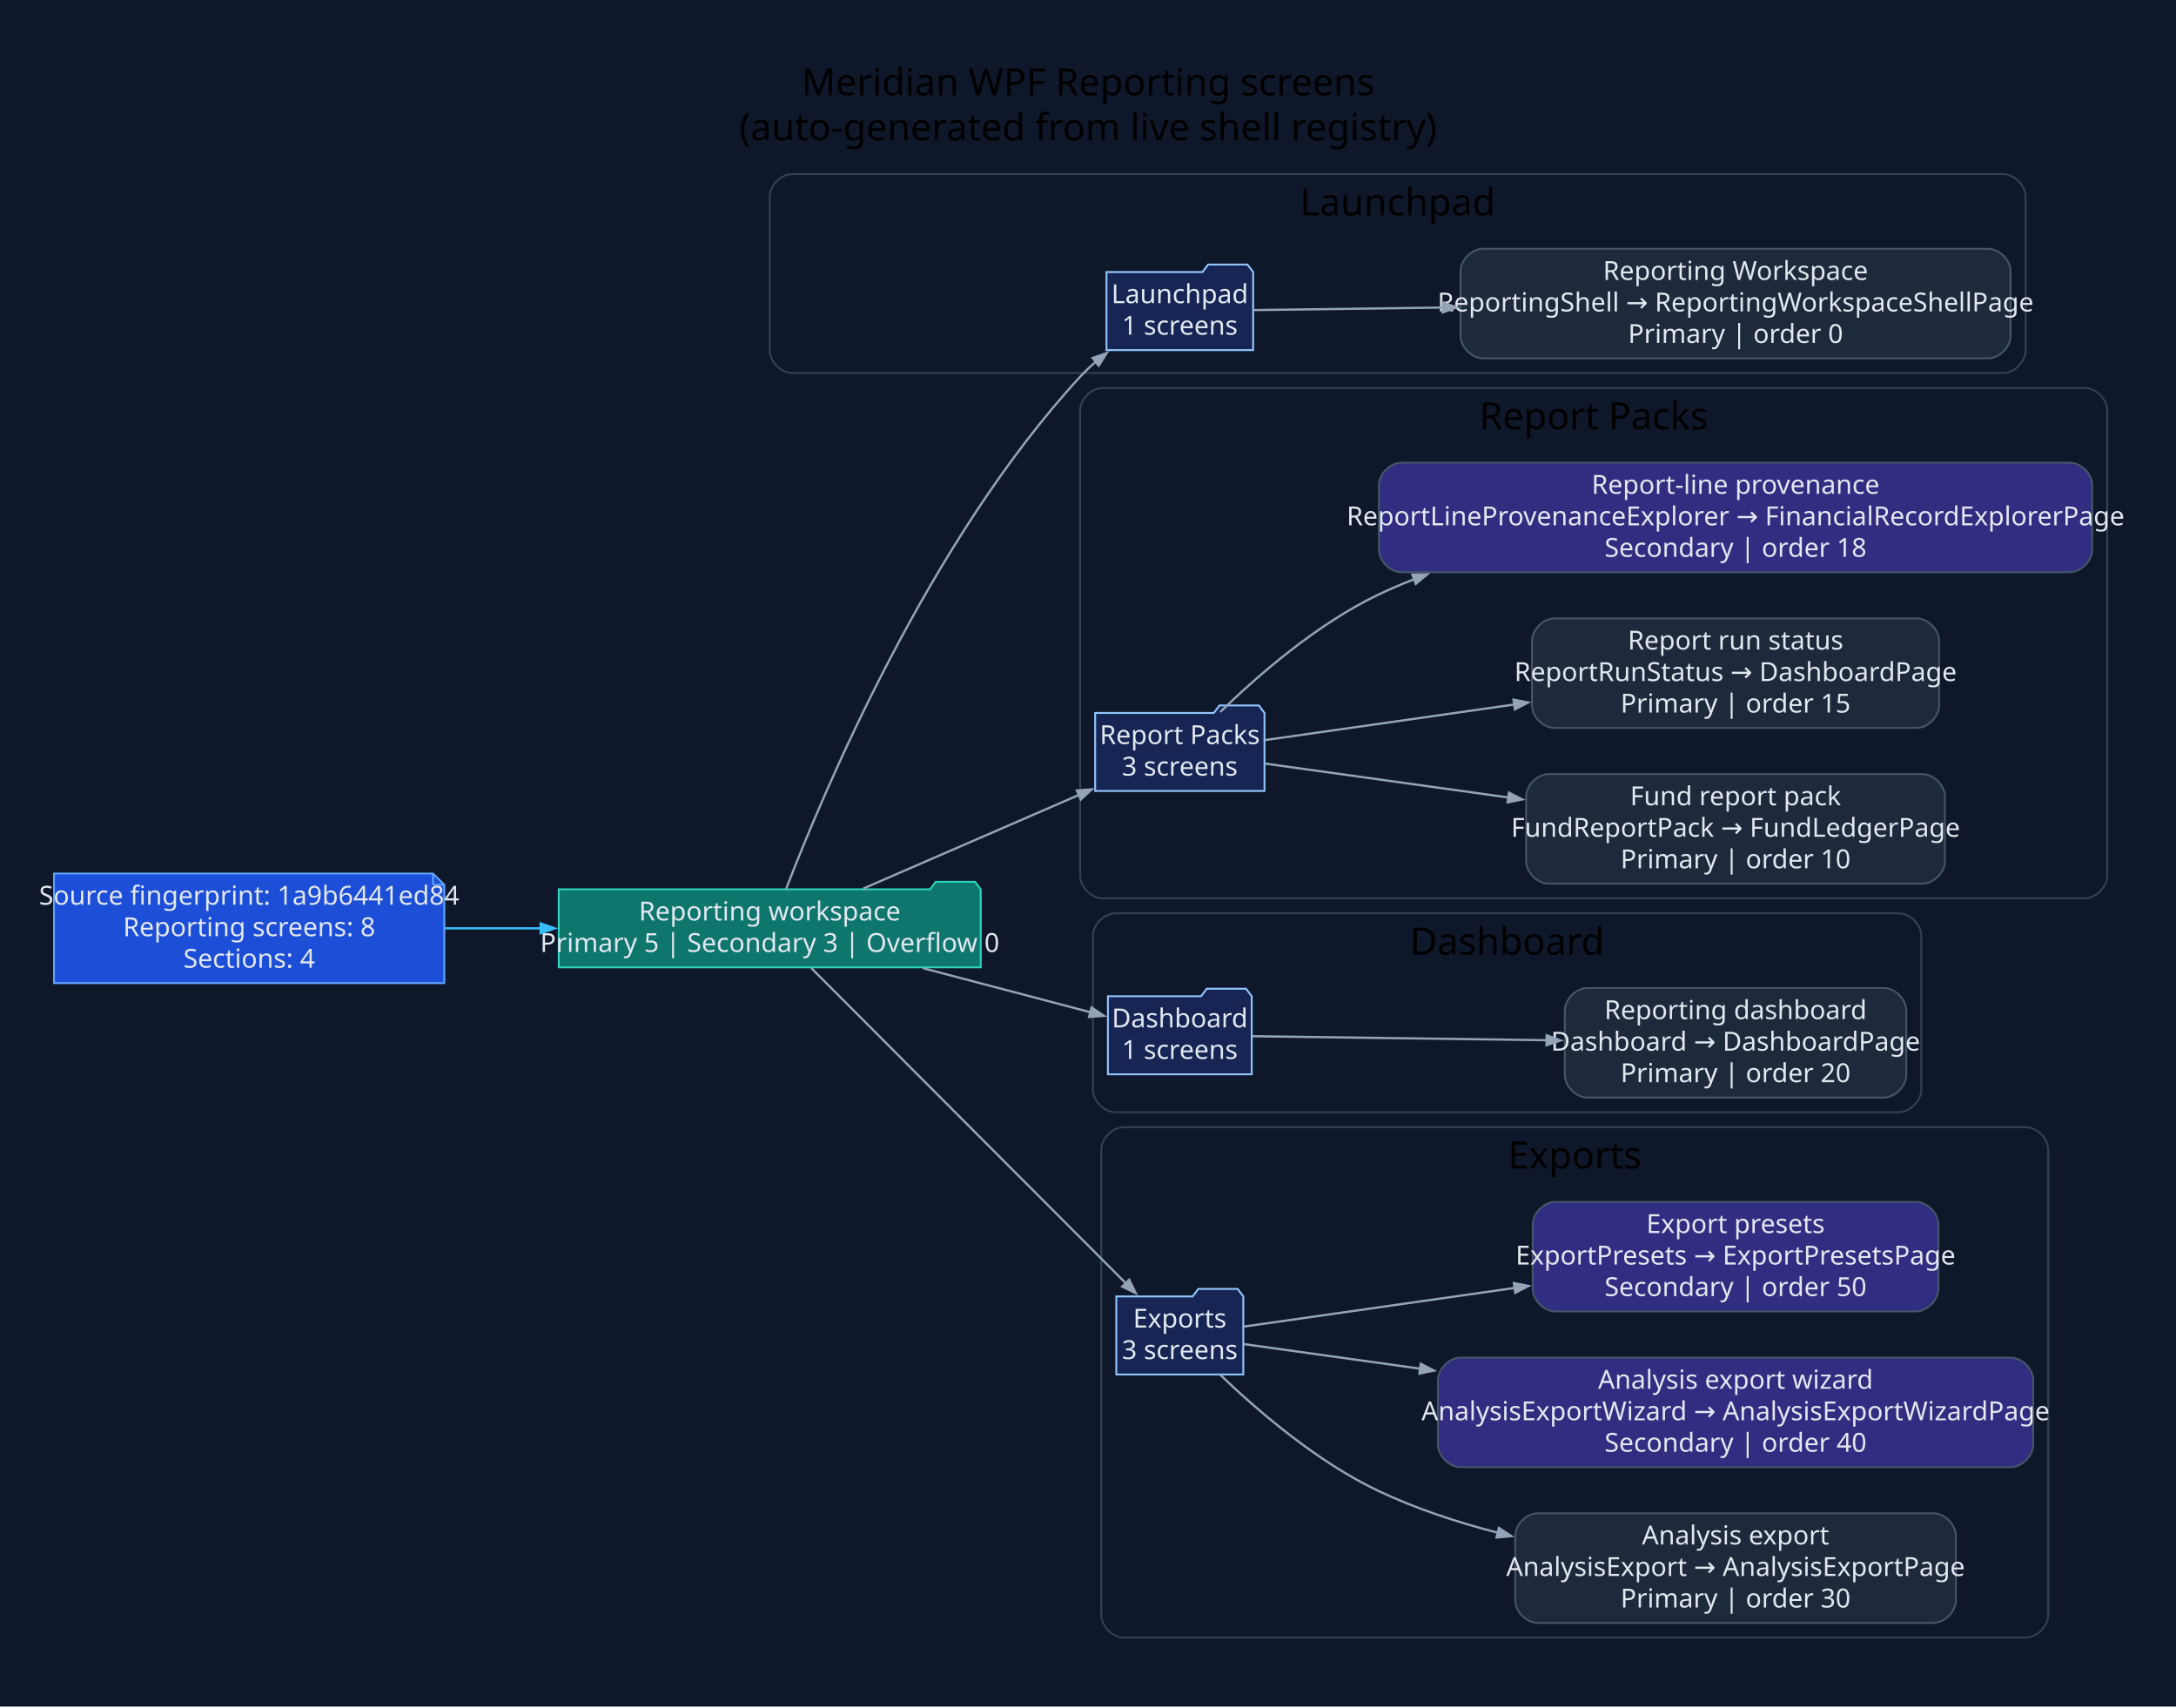
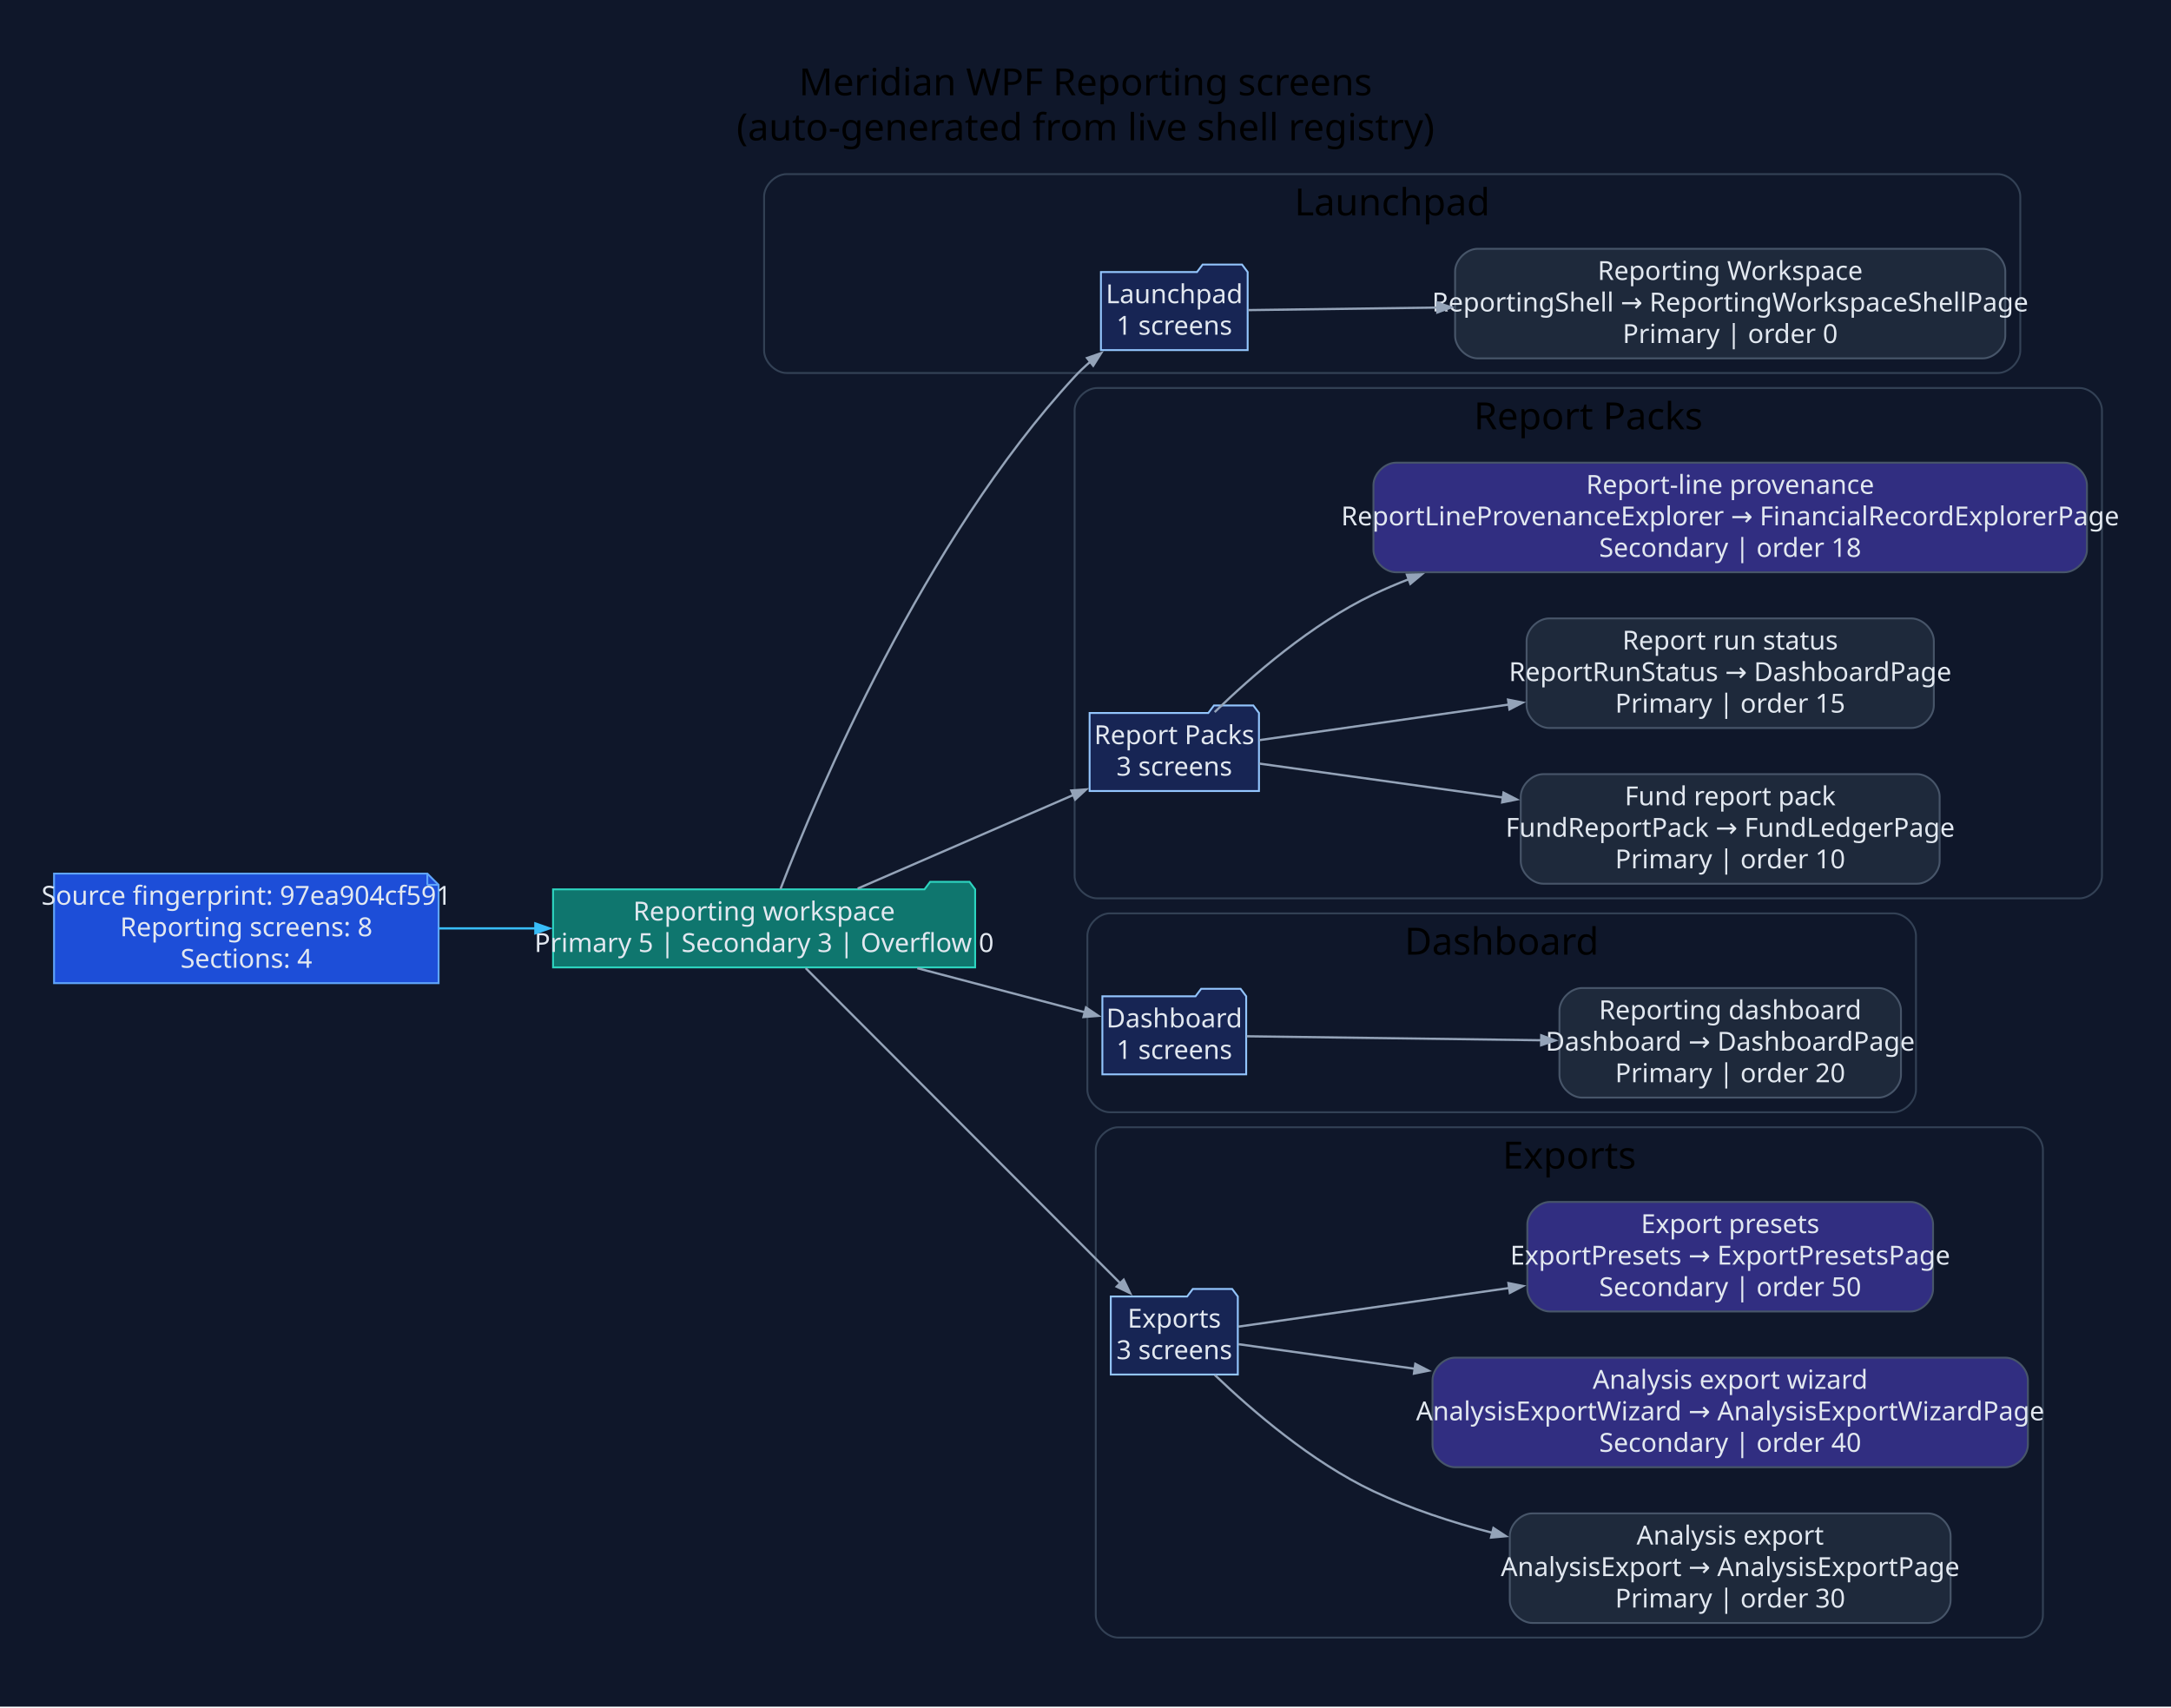
- <svg xmlns="http://www.w3.org/2000/svg" width="1160pt" height="910pt" viewBox="0.00 0.00 1160.00 910.00">
+ <svg xmlns="http://www.w3.org/2000/svg" width="1157pt" height="910pt" viewBox="0.00 0.00 1157.00 910.00">
  <g id="graph0" class="graph" transform="scale(1 1) rotate(0) translate(28.8 880.8)">
-     <polygon fill="#0f172a" stroke="none" points="-28.8,28.8 -28.8,-880.8 1131.34,-880.8 1131.34,28.8 -28.8,28.8" />
-     <text xml:space="preserve" text-anchor="middle" x="551.27" y="-830" font-family="Segoe UI" font-size="20.00">Meridian WPF Reporting screens</text>
-     <text xml:space="preserve" text-anchor="middle" x="551.27" y="-806" font-family="Segoe UI" font-size="20.00">(auto-generated from live shell registry)</text>
+     <polygon fill="#0f172a" stroke="none" points="-28.8,28.8 -28.8,-880.8 1128.21,-880.8 1128.21,28.8 -28.8,28.8" />
+     <text xml:space="preserve" text-anchor="middle" x="549.71" y="-830" font-family="Segoe UI" font-size="20.00">Meridian WPF Reporting screens</text>
+     <text xml:space="preserve" text-anchor="middle" x="549.71" y="-806" font-family="Segoe UI" font-size="20.00">(auto-generated from live shell registry)</text>
    <g id="clust1" class="cluster">
-       <path fill="#0f172a" stroke="#334155" d="M393.54,-682C393.54,-682 1039.02,-682 1039.02,-682 1045.02,-682 1051.02,-688 1051.02,-694 1051.02,-694 1051.02,-776 1051.02,-776 1051.02,-782 1045.02,-788 1039.02,-788 1039.02,-788 393.54,-788 393.54,-788 387.54,-788 381.54,-782 381.54,-776 381.54,-776 381.54,-694 381.54,-694 381.54,-688 387.54,-682 393.54,-682" />
-       <text xml:space="preserve" text-anchor="middle" x="716.28" y="-766" font-family="Segoe UI" font-size="20.00">Launchpad</text>
+       <path fill="#0f172a" stroke="#334155" d="M390.41,-682C390.41,-682 1035.89,-682 1035.89,-682 1041.89,-682 1047.89,-688 1047.89,-694 1047.89,-694 1047.89,-776 1047.89,-776 1047.89,-782 1041.89,-788 1035.89,-788 1035.89,-788 390.41,-788 390.41,-788 384.41,-788 378.41,-782 378.41,-776 378.41,-776 378.41,-694 378.41,-694 378.41,-688 384.41,-682 390.41,-682" />
+       <text xml:space="preserve" text-anchor="middle" x="713.15" y="-766" font-family="Segoe UI" font-size="20.00">Launchpad</text>
    </g>
    <g id="clust2" class="cluster">
-       <path fill="#0f172a" stroke="#334155" d="M559.01,-402C559.01,-402 1082.54,-402 1082.54,-402 1088.54,-402 1094.54,-408 1094.54,-414 1094.54,-414 1094.54,-662 1094.54,-662 1094.54,-668 1088.54,-674 1082.54,-674 1082.54,-674 559.01,-674 559.01,-674 553.01,-674 547.01,-668 547.01,-662 547.01,-662 547.01,-414 547.01,-414 547.01,-408 553.01,-402 559.01,-402" />
-       <text xml:space="preserve" text-anchor="middle" x="820.77" y="-652" font-family="Segoe UI" font-size="20.00">Report Packs</text>
+       <path fill="#0f172a" stroke="#334155" d="M555.89,-402C555.89,-402 1079.41,-402 1079.41,-402 1085.41,-402 1091.41,-408 1091.41,-414 1091.41,-414 1091.41,-662 1091.41,-662 1091.41,-668 1085.41,-674 1079.41,-674 1079.41,-674 555.89,-674 555.89,-674 549.89,-674 543.89,-668 543.89,-662 543.89,-662 543.89,-414 543.89,-414 543.89,-408 549.89,-402 555.89,-402" />
+       <text xml:space="preserve" text-anchor="middle" x="817.65" y="-652" font-family="Segoe UI" font-size="20.00">Report Packs</text>
    </g>
    <g id="clust3" class="cluster">
-       <path fill="#0f172a" stroke="#334155" d="M565.82,-288C565.82,-288 983.41,-288 983.41,-288 989.41,-288 995.41,-294 995.41,-300 995.41,-300 995.41,-382 995.41,-382 995.41,-388 989.41,-394 983.41,-394 983.41,-394 565.82,-394 565.82,-394 559.82,-394 553.82,-388 553.82,-382 553.82,-382 553.82,-300 553.82,-300 553.82,-294 559.82,-288 565.82,-288" />
-       <text xml:space="preserve" text-anchor="middle" x="774.61" y="-372" font-family="Segoe UI" font-size="20.00">Dashboard</text>
+       <path fill="#0f172a" stroke="#334155" d="M562.69,-288C562.69,-288 980.29,-288 980.29,-288 986.29,-288 992.29,-294 992.29,-300 992.29,-300 992.29,-382 992.29,-382 992.29,-388 986.29,-394 980.29,-394 980.29,-394 562.69,-394 562.69,-394 556.69,-394 550.69,-388 550.69,-382 550.69,-382 550.69,-300 550.69,-300 550.69,-294 556.69,-288 562.69,-288" />
+       <text xml:space="preserve" text-anchor="middle" x="771.49" y="-372" font-family="Segoe UI" font-size="20.00">Dashboard</text>
    </g>
    <g id="clust4" class="cluster">
-       <path fill="#0f172a" stroke="#334155" d="M570.29,-8C570.29,-8 1051.06,-8 1051.06,-8 1057.06,-8 1063.06,-14 1063.06,-20 1063.06,-20 1063.06,-268 1063.06,-268 1063.06,-274 1057.06,-280 1051.06,-280 1051.06,-280 570.29,-280 570.29,-280 564.29,-280 558.29,-274 558.29,-268 558.29,-268 558.29,-20 558.29,-20 558.29,-14 564.29,-8 570.29,-8" />
-       <text xml:space="preserve" text-anchor="middle" x="810.68" y="-258" font-family="Segoe UI" font-size="20.00">Exports</text>
+       <path fill="#0f172a" stroke="#334155" d="M567.17,-8C567.17,-8 1047.94,-8 1047.94,-8 1053.94,-8 1059.94,-14 1059.94,-20 1059.94,-20 1059.94,-268 1059.94,-268 1059.94,-274 1053.94,-280 1047.94,-280 1047.94,-280 567.17,-280 567.17,-280 561.17,-280 555.17,-274 555.17,-268 555.17,-268 555.17,-20 555.17,-20 555.17,-14 561.17,-8 567.17,-8" />
+       <text xml:space="preserve" text-anchor="middle" x="807.55" y="-258" font-family="Segoe UI" font-size="20.00">Exports</text>
    </g>
    <g id="node1" class="node">
-       <polygon fill="#1d4ed8" stroke="#60a5fa" points="202.06,-415.2 0,-415.2 0,-356.8 208.06,-356.8 208.06,-409.2 202.06,-415.2" />
-       <polyline fill="none" stroke="#60a5fa" points="202.06,-415.2 202.06,-409.2" />
-       <polyline fill="none" stroke="#60a5fa" points="208.06,-409.2 202.06,-409.2" />
-       <text xml:space="preserve" text-anchor="middle" x="104.03" y="-398.6" font-family="Segoe UI" font-size="14.00" fill="#e2e8f0">Source fingerprint: 1a9b6441ed84</text>
-       <text xml:space="preserve" text-anchor="middle" x="104.03" y="-381.8" font-family="Segoe UI" font-size="14.00" fill="#e2e8f0">Reporting screens: 8</text>
-       <text xml:space="preserve" text-anchor="middle" x="104.03" y="-365" font-family="Segoe UI" font-size="14.00" fill="#e2e8f0">Sections: 4</text>
+       <polygon fill="#1d4ed8" stroke="#60a5fa" points="198.94,-415.2 0,-415.2 0,-356.8 204.94,-356.8 204.94,-409.2 198.94,-415.2" />
+       <polyline fill="none" stroke="#60a5fa" points="198.94,-415.2 198.94,-409.2" />
+       <polyline fill="none" stroke="#60a5fa" points="204.94,-409.2 198.94,-409.2" />
+       <text xml:space="preserve" text-anchor="middle" x="102.47" y="-398.6" font-family="Segoe UI" font-size="14.00" fill="#e2e8f0">Source fingerprint: 97ea904cf591</text>
+       <text xml:space="preserve" text-anchor="middle" x="102.47" y="-381.8" font-family="Segoe UI" font-size="14.00" fill="#e2e8f0">Reporting screens: 8</text>
+       <text xml:space="preserve" text-anchor="middle" x="102.47" y="-365" font-family="Segoe UI" font-size="14.00" fill="#e2e8f0">Sections: 4</text>
    </g>
    <g id="node2" class="node">
-       <polygon fill="#0f766e" stroke="#2dd4bf" points="494.01,-406.8 491.01,-410.8 470.01,-410.8 467.01,-406.8 269.06,-406.8 269.06,-365.2 494.01,-365.2 494.01,-406.8" />
-       <text xml:space="preserve" text-anchor="middle" x="381.54" y="-390.2" font-family="Segoe UI" font-size="14.00" fill="#e2e8f0">Reporting workspace</text>
-       <text xml:space="preserve" text-anchor="middle" x="381.54" y="-373.4" font-family="Segoe UI" font-size="14.00" fill="#e2e8f0">Primary 5 | Secondary 3 | Overflow 0</text>
+       <polygon fill="#0f766e" stroke="#2dd4bf" points="490.89,-406.8 487.89,-410.8 466.89,-410.8 463.89,-406.8 265.94,-406.8 265.94,-365.2 490.89,-365.2 490.89,-406.8" />
+       <text xml:space="preserve" text-anchor="middle" x="378.41" y="-390.2" font-family="Segoe UI" font-size="14.00" fill="#e2e8f0">Reporting workspace</text>
+       <text xml:space="preserve" text-anchor="middle" x="378.41" y="-373.4" font-family="Segoe UI" font-size="14.00" fill="#e2e8f0">Primary 5 | Secondary 3 | Overflow 0</text>
    </g>
    <g id="edge1" class="edge">
-       <path fill="none" stroke="#38bdf8" stroke-width="1.2" d="M208.4,-386C225.18,-386 242.68,-386 259.82,-386" />
-       <polygon fill="#38bdf8" stroke="#38bdf8" stroke-width="1.2" points="259.43,-388.63 266.93,-386 259.43,-383.38 259.43,-388.63" />
+       <path fill="none" stroke="#38bdf8" stroke-width="1.2" d="M205.09,-386C221.94,-386 239.57,-386 256.84,-386" />
+       <polygon fill="#38bdf8" stroke="#38bdf8" stroke-width="1.2" points="256.51,-388.63 264.01,-386 256.51,-383.38 256.51,-388.63" />
    </g>
    <g id="node3" class="node">
-       <polygon fill="#172554" stroke="#93c5fd" points="639.24,-735.8 636.24,-739.8 615.24,-739.8 612.24,-735.8 561.05,-735.8 561.05,-694.2 639.24,-694.2 639.24,-735.8" />
-       <text xml:space="preserve" text-anchor="middle" x="600.14" y="-719.2" font-family="Segoe UI" font-size="14.00" fill="#e2e8f0">Launchpad</text>
-       <text xml:space="preserve" text-anchor="middle" x="600.14" y="-702.4" font-family="Segoe UI" font-size="14.00" fill="#e2e8f0">1 screens</text>
+       <polygon fill="#172554" stroke="#93c5fd" points="636.12,-735.8 633.12,-739.8 612.12,-739.8 609.12,-735.8 557.92,-735.8 557.92,-694.2 636.12,-694.2 636.12,-735.8" />
+       <text xml:space="preserve" text-anchor="middle" x="597.02" y="-719.2" font-family="Segoe UI" font-size="14.00" fill="#e2e8f0">Launchpad</text>
+       <text xml:space="preserve" text-anchor="middle" x="597.02" y="-702.4" font-family="Segoe UI" font-size="14.00" fill="#e2e8f0">1 screens</text>
    </g>
    <g id="edge2" class="edge">
-       <path fill="none" stroke="#94a3b8" stroke-width="1.2" d="M390.27,-406.98C409.99,-458.33 466.34,-592.49 547.01,-680 549.59,-682.8 552.43,-685.48 555.42,-688.03" />
-       <polygon fill="#94a3b8" stroke="#94a3b8" stroke-width="1.2" points="553.67,-689.99 561.17,-692.6 556.93,-685.88 553.67,-689.99" />
+       <path fill="none" stroke="#94a3b8" stroke-width="1.2" d="M387.15,-406.98C406.87,-458.33 463.21,-592.49 543.89,-680 546.46,-682.8 549.31,-685.48 552.29,-688.03" />
+       <polygon fill="#94a3b8" stroke="#94a3b8" stroke-width="1.2" points="550.54,-689.99 558.05,-692.6 553.81,-685.88 550.54,-689.99" />
    </g>
    <g id="node5" class="node">
-       <polygon fill="#172554" stroke="#93c5fd" points="645.28,-500.8 642.28,-504.8 621.28,-504.8 618.28,-500.8 555.01,-500.8 555.01,-459.2 645.28,-459.2 645.28,-500.8" />
-       <text xml:space="preserve" text-anchor="middle" x="600.14" y="-484.2" font-family="Segoe UI" font-size="14.00" fill="#e2e8f0">Report Packs</text>
-       <text xml:space="preserve" text-anchor="middle" x="600.14" y="-467.4" font-family="Segoe UI" font-size="14.00" fill="#e2e8f0">3 screens</text>
+       <polygon fill="#172554" stroke="#93c5fd" points="642.15,-500.8 639.15,-504.8 618.15,-504.8 615.15,-500.8 551.89,-500.8 551.89,-459.2 642.15,-459.2 642.15,-500.8" />
+       <text xml:space="preserve" text-anchor="middle" x="597.02" y="-484.2" font-family="Segoe UI" font-size="14.00" fill="#e2e8f0">Report Packs</text>
+       <text xml:space="preserve" text-anchor="middle" x="597.02" y="-467.4" font-family="Segoe UI" font-size="14.00" fill="#e2e8f0">3 screens</text>
    </g>
    <g id="edge4" class="edge">
-       <path fill="none" stroke="#94a3b8" stroke-width="1.2" d="M431.42,-407.21C465.73,-422.1 511.56,-441.99 546.64,-457.22" />
-       <polygon fill="#94a3b8" stroke="#94a3b8" stroke-width="1.2" points="545.27,-459.48 553.19,-460.06 547.36,-454.67 545.27,-459.48" />
+       <path fill="none" stroke="#94a3b8" stroke-width="1.2" d="M428.29,-407.21C462.6,-422.1 508.43,-441.99 543.52,-457.22" />
+       <polygon fill="#94a3b8" stroke="#94a3b8" stroke-width="1.2" points="542.14,-459.48 550.07,-460.06 544.23,-454.67 542.14,-459.48" />
    </g>
    <g id="node9" class="node">
-       <polygon fill="#172554" stroke="#93c5fd" points="638.47,-349.8 635.47,-353.8 614.47,-353.8 611.47,-349.8 561.82,-349.8 561.82,-308.2 638.47,-308.2 638.47,-349.8" />
-       <text xml:space="preserve" text-anchor="middle" x="600.14" y="-333.2" font-family="Segoe UI" font-size="14.00" fill="#e2e8f0">Dashboard</text>
-       <text xml:space="preserve" text-anchor="middle" x="600.14" y="-316.4" font-family="Segoe UI" font-size="14.00" fill="#e2e8f0">1 screens</text>
+       <polygon fill="#172554" stroke="#93c5fd" points="635.34,-349.8 632.34,-353.8 611.34,-353.8 608.34,-349.8 558.69,-349.8 558.69,-308.2 635.34,-308.2 635.34,-349.8" />
+       <text xml:space="preserve" text-anchor="middle" x="597.02" y="-333.2" font-family="Segoe UI" font-size="14.00" fill="#e2e8f0">Dashboard</text>
+       <text xml:space="preserve" text-anchor="middle" x="597.02" y="-316.4" font-family="Segoe UI" font-size="14.00" fill="#e2e8f0">1 screens</text>
    </g>
    <g id="edge8" class="edge">
-       <path fill="none" stroke="#94a3b8" stroke-width="1.2" d="M463.19,-364.78C493.32,-356.85 526.5,-348.11 552.55,-341.26" />
-       <polygon fill="#94a3b8" stroke="#94a3b8" stroke-width="1.2" points="553.1,-343.83 559.69,-339.38 551.77,-338.75 553.1,-343.83" />
+       <path fill="none" stroke="#94a3b8" stroke-width="1.2" d="M460.07,-364.78C490.2,-356.85 523.38,-348.11 549.42,-341.26" />
+       <polygon fill="#94a3b8" stroke="#94a3b8" stroke-width="1.2" points="549.98,-343.83 556.56,-339.38 548.64,-338.75 549.98,-343.83" />
    </g>
    <g id="node11" class="node">
-       <polygon fill="#172554" stroke="#93c5fd" points="633.99,-189.8 630.99,-193.8 609.99,-193.8 606.99,-189.8 566.29,-189.8 566.29,-148.2 633.99,-148.2 633.99,-189.8" />
-       <text xml:space="preserve" text-anchor="middle" x="600.14" y="-173.2" font-family="Segoe UI" font-size="14.00" fill="#e2e8f0">Exports</text>
-       <text xml:space="preserve" text-anchor="middle" x="600.14" y="-156.4" font-family="Segoe UI" font-size="14.00" fill="#e2e8f0">3 screens</text>
+       <polygon fill="#172554" stroke="#93c5fd" points="630.87,-189.8 627.87,-193.8 606.87,-193.8 603.87,-189.8 563.17,-189.8 563.17,-148.2 630.87,-148.2 630.87,-189.8" />
+       <text xml:space="preserve" text-anchor="middle" x="597.02" y="-173.2" font-family="Segoe UI" font-size="14.00" fill="#e2e8f0">Exports</text>
+       <text xml:space="preserve" text-anchor="middle" x="597.02" y="-156.4" font-family="Segoe UI" font-size="14.00" fill="#e2e8f0">3 screens</text>
    </g>
    <g id="edge10" class="edge">
-       <path fill="none" stroke="#94a3b8" stroke-width="1.2" d="M403.7,-364.8C443.09,-325.34 527.62,-240.66 571.47,-196.72" />
-       <polygon fill="#94a3b8" stroke="#94a3b8" stroke-width="1.2" points="573.17,-198.74 576.61,-191.57 569.45,-195.03 573.17,-198.74" />
+       <path fill="none" stroke="#94a3b8" stroke-width="1.2" d="M400.58,-364.8C439.96,-325.34 524.49,-240.66 568.35,-196.72" />
+       <polygon fill="#94a3b8" stroke="#94a3b8" stroke-width="1.2" points="570.05,-198.74 573.49,-191.57 566.33,-195.03 570.05,-198.74" />
    </g>
    <g id="node4" class="node">
-       <path fill="#1e293b" stroke="#475569" d="M1031.02,-748.2C1031.02,-748.2 761.79,-748.2 761.79,-748.2 755.79,-748.2 749.79,-742.2 749.79,-736.2 749.79,-736.2 749.79,-701.8 749.79,-701.8 749.79,-695.8 755.79,-689.8 761.79,-689.8 761.79,-689.8 1031.02,-689.8 1031.02,-689.8 1037.02,-689.8 1043.02,-695.8 1043.02,-701.8 1043.02,-701.8 1043.02,-736.2 1043.02,-736.2 1043.02,-742.2 1037.02,-748.2 1031.02,-748.2" />
-       <text xml:space="preserve" text-anchor="middle" x="896.41" y="-731.6" font-family="Segoe UI" font-size="14.00" fill="#e2e8f0">Reporting Workspace</text>
-       <text xml:space="preserve" text-anchor="middle" x="896.41" y="-714.8" font-family="Segoe UI" font-size="14.00" fill="#e2e8f0">ReportingShell → ReportingWorkspaceShellPage</text>
-       <text xml:space="preserve" text-anchor="middle" x="896.41" y="-698" font-family="Segoe UI" font-size="14.00" fill="#e2e8f0">Primary | order 0</text>
+       <path fill="#1e293b" stroke="#475569" d="M1027.89,-748.2C1027.89,-748.2 758.67,-748.2 758.67,-748.2 752.67,-748.2 746.67,-742.2 746.67,-736.2 746.67,-736.2 746.67,-701.8 746.67,-701.8 746.67,-695.8 752.67,-689.8 758.67,-689.8 758.67,-689.8 1027.89,-689.8 1027.89,-689.8 1033.89,-689.8 1039.89,-695.8 1039.89,-701.8 1039.89,-701.8 1039.89,-736.2 1039.89,-736.2 1039.89,-742.2 1033.89,-748.2 1027.89,-748.2" />
+       <text xml:space="preserve" text-anchor="middle" x="893.28" y="-731.6" font-family="Segoe UI" font-size="14.00" fill="#e2e8f0">Reporting Workspace</text>
+       <text xml:space="preserve" text-anchor="middle" x="893.28" y="-714.8" font-family="Segoe UI" font-size="14.00" fill="#e2e8f0">ReportingShell → ReportingWorkspaceShellPage</text>
+       <text xml:space="preserve" text-anchor="middle" x="893.28" y="-698" font-family="Segoe UI" font-size="14.00" fill="#e2e8f0">Primary | order 0</text>
    </g>
    <g id="edge3" class="edge">
-       <path fill="none" stroke="#94a3b8" stroke-width="1.2" d="M639.61,-715.52C666.01,-715.88 702.94,-716.38 740.55,-716.89" />
-       <polygon fill="#94a3b8" stroke="#94a3b8" stroke-width="1.2" points="740.25,-719.52 747.78,-716.99 740.32,-714.27 740.25,-719.52" />
+       <path fill="none" stroke="#94a3b8" stroke-width="1.2" d="M636.49,-715.52C662.88,-715.88 699.82,-716.38 737.42,-716.89" />
+       <polygon fill="#94a3b8" stroke="#94a3b8" stroke-width="1.2" points="737.13,-719.52 744.66,-716.99 737.2,-714.27 737.13,-719.52" />
    </g>
    <g id="node6" class="node">
-       <path fill="#1e293b" stroke="#475569" d="M996.03,-468.2C996.03,-468.2 796.78,-468.2 796.78,-468.2 790.78,-468.2 784.78,-462.2 784.78,-456.2 784.78,-456.2 784.78,-421.8 784.78,-421.8 784.78,-415.8 790.78,-409.8 796.78,-409.8 796.78,-409.8 996.03,-409.8 996.03,-409.8 1002.03,-409.8 1008.03,-415.8 1008.03,-421.8 1008.03,-421.8 1008.03,-456.2 1008.03,-456.2 1008.03,-462.2 1002.03,-468.2 996.03,-468.2" />
-       <text xml:space="preserve" text-anchor="middle" x="896.41" y="-451.6" font-family="Segoe UI" font-size="14.00" fill="#e2e8f0">Fund report pack</text>
-       <text xml:space="preserve" text-anchor="middle" x="896.41" y="-434.8" font-family="Segoe UI" font-size="14.00" fill="#e2e8f0">FundReportPack → FundLedgerPage</text>
-       <text xml:space="preserve" text-anchor="middle" x="896.41" y="-418" font-family="Segoe UI" font-size="14.00" fill="#e2e8f0">Primary | order 10</text>
+       <path fill="#1e293b" stroke="#475569" d="M992.9,-468.2C992.9,-468.2 793.66,-468.2 793.66,-468.2 787.66,-468.2 781.66,-462.2 781.66,-456.2 781.66,-456.2 781.66,-421.8 781.66,-421.8 781.66,-415.8 787.66,-409.8 793.66,-409.8 793.66,-409.8 992.9,-409.8 992.9,-409.8 998.9,-409.8 1004.9,-415.8 1004.9,-421.8 1004.9,-421.8 1004.9,-456.2 1004.9,-456.2 1004.9,-462.2 998.9,-468.2 992.9,-468.2" />
+       <text xml:space="preserve" text-anchor="middle" x="893.28" y="-451.6" font-family="Segoe UI" font-size="14.00" fill="#e2e8f0">Fund report pack</text>
+       <text xml:space="preserve" text-anchor="middle" x="893.28" y="-434.8" font-family="Segoe UI" font-size="14.00" fill="#e2e8f0">FundReportPack → FundLedgerPage</text>
+       <text xml:space="preserve" text-anchor="middle" x="893.28" y="-418" font-family="Segoe UI" font-size="14.00" fill="#e2e8f0">Primary | order 10</text>
    </g>
    <g id="edge5" class="edge">
-       <path fill="none" stroke="#94a3b8" stroke-width="1.2" d="M645.52,-473.82C679.98,-469.01 729.48,-462.12 775.35,-455.73" />
-       <polygon fill="#94a3b8" stroke="#94a3b8" stroke-width="1.2" points="775.6,-458.34 782.67,-454.71 774.88,-453.14 775.6,-458.34" />
+       <path fill="none" stroke="#94a3b8" stroke-width="1.2" d="M642.39,-473.82C676.86,-469.01 726.36,-462.12 772.22,-455.73" />
+       <polygon fill="#94a3b8" stroke="#94a3b8" stroke-width="1.2" points="772.48,-458.34 779.54,-454.71 771.75,-453.14 772.48,-458.34" />
    </g>
    <g id="node7" class="node">
-       <path fill="#1e293b" stroke="#475569" d="M992.92,-551.2C992.92,-551.2 799.89,-551.2 799.89,-551.2 793.89,-551.2 787.89,-545.2 787.89,-539.2 787.89,-539.2 787.89,-504.8 787.89,-504.8 787.89,-498.8 793.89,-492.8 799.89,-492.8 799.89,-492.8 992.92,-492.8 992.92,-492.8 998.92,-492.8 1004.92,-498.8 1004.92,-504.8 1004.92,-504.8 1004.92,-539.2 1004.92,-539.2 1004.92,-545.2 998.92,-551.2 992.92,-551.2" />
-       <text xml:space="preserve" text-anchor="middle" x="896.41" y="-534.6" font-family="Segoe UI" font-size="14.00" fill="#e2e8f0">Report run status</text>
-       <text xml:space="preserve" text-anchor="middle" x="896.41" y="-517.8" font-family="Segoe UI" font-size="14.00" fill="#e2e8f0">ReportRunStatus → DashboardPage</text>
-       <text xml:space="preserve" text-anchor="middle" x="896.41" y="-501" font-family="Segoe UI" font-size="14.00" fill="#e2e8f0">Primary | order 15</text>
+       <path fill="#1e293b" stroke="#475569" d="M989.8,-551.2C989.8,-551.2 796.77,-551.2 796.77,-551.2 790.77,-551.2 784.77,-545.2 784.77,-539.2 784.77,-539.2 784.77,-504.8 784.77,-504.8 784.77,-498.8 790.77,-492.8 796.77,-492.8 796.77,-492.8 989.8,-492.8 989.8,-492.8 995.8,-492.8 1001.8,-498.8 1001.8,-504.8 1001.8,-504.8 1001.8,-539.2 1001.8,-539.2 1001.8,-545.2 995.8,-551.2 989.8,-551.2" />
+       <text xml:space="preserve" text-anchor="middle" x="893.28" y="-534.6" font-family="Segoe UI" font-size="14.00" fill="#e2e8f0">Report run status</text>
+       <text xml:space="preserve" text-anchor="middle" x="893.28" y="-517.8" font-family="Segoe UI" font-size="14.00" fill="#e2e8f0">ReportRunStatus → DashboardPage</text>
+       <text xml:space="preserve" text-anchor="middle" x="893.28" y="-501" font-family="Segoe UI" font-size="14.00" fill="#e2e8f0">Primary | order 15</text>
    </g>
    <g id="edge6" class="edge">
-       <path fill="none" stroke="#94a3b8" stroke-width="1.2" d="M645.52,-486.33C680.81,-491.37 731.86,-498.66 778.64,-505.33" />
-       <polygon fill="#94a3b8" stroke="#94a3b8" stroke-width="1.2" points="778.03,-507.9 785.82,-506.36 778.77,-502.7 778.03,-507.9" />
+       <path fill="none" stroke="#94a3b8" stroke-width="1.2" d="M642.39,-486.33C677.69,-491.37 728.74,-498.66 775.51,-505.33" />
+       <polygon fill="#94a3b8" stroke="#94a3b8" stroke-width="1.2" points="774.9,-507.9 782.7,-506.36 775.65,-502.7 774.9,-507.9" />
    </g>
    <g id="node8" class="node">
-       <path fill="#312e81" stroke="#475569" d="M1074.54,-634.2C1074.54,-634.2 718.28,-634.2 718.28,-634.2 712.28,-634.2 706.28,-628.2 706.28,-622.2 706.28,-622.2 706.28,-587.8 706.28,-587.8 706.28,-581.8 712.28,-575.8 718.28,-575.8 718.28,-575.8 1074.54,-575.8 1074.54,-575.8 1080.54,-575.8 1086.54,-581.8 1086.54,-587.8 1086.54,-587.8 1086.54,-622.2 1086.54,-622.2 1086.54,-628.2 1080.54,-634.2 1074.54,-634.2" />
-       <text xml:space="preserve" text-anchor="middle" x="896.41" y="-617.6" font-family="Segoe UI" font-size="14.00" fill="#e2e8f0">Report-line provenance</text>
-       <text xml:space="preserve" text-anchor="middle" x="896.41" y="-600.8" font-family="Segoe UI" font-size="14.00" fill="#e2e8f0">ReportLineProvenanceExplorer → FinancialRecordExplorerPage</text>
-       <text xml:space="preserve" text-anchor="middle" x="896.41" y="-584" font-family="Segoe UI" font-size="14.00" fill="#e2e8f0">Secondary | order 18</text>
+       <path fill="#312e81" stroke="#475569" d="M1071.41,-634.2C1071.41,-634.2 715.15,-634.2 715.15,-634.2 709.15,-634.2 703.15,-628.2 703.15,-622.2 703.15,-622.2 703.15,-587.8 703.15,-587.8 703.15,-581.8 709.15,-575.8 715.15,-575.8 715.15,-575.8 1071.41,-575.8 1071.41,-575.8 1077.41,-575.8 1083.41,-581.8 1083.41,-587.8 1083.41,-587.8 1083.41,-622.2 1083.41,-622.2 1083.41,-628.2 1077.41,-634.2 1071.41,-634.2" />
+       <text xml:space="preserve" text-anchor="middle" x="893.28" y="-617.6" font-family="Segoe UI" font-size="14.00" fill="#e2e8f0">Report-line provenance</text>
+       <text xml:space="preserve" text-anchor="middle" x="893.28" y="-600.8" font-family="Segoe UI" font-size="14.00" fill="#e2e8f0">ReportLineProvenanceExplorer → FinancialRecordExplorerPage</text>
+       <text xml:space="preserve" text-anchor="middle" x="893.28" y="-584" font-family="Segoe UI" font-size="14.00" fill="#e2e8f0">Secondary | order 18</text>
    </g>
    <g id="edge7" class="edge">
-       <path fill="none" stroke="#94a3b8" stroke-width="1.2" d="M621.67,-501.28C641.52,-520.58 673.36,-548.35 706.28,-564 712.46,-566.94 718.86,-569.67 725.41,-572.21" />
-       <polygon fill="#94a3b8" stroke="#94a3b8" stroke-width="1.2" points="724.12,-574.53 732.06,-574.69 725.95,-569.61 724.12,-574.53" />
+       <path fill="none" stroke="#94a3b8" stroke-width="1.2" d="M618.54,-501.28C638.4,-520.58 670.24,-548.35 703.15,-564 709.34,-566.94 715.74,-569.67 722.28,-572.21" />
+       <polygon fill="#94a3b8" stroke="#94a3b8" stroke-width="1.2" points="720.99,-574.53 728.94,-574.69 722.83,-569.61 720.99,-574.53" />
    </g>
    <g id="node10" class="node">
-       <path fill="#1e293b" stroke="#475569" d="M975.41,-354.2C975.41,-354.2 817.4,-354.2 817.4,-354.2 811.4,-354.2 805.4,-348.2 805.4,-342.2 805.4,-342.2 805.4,-307.8 805.4,-307.8 805.4,-301.8 811.4,-295.8 817.4,-295.8 817.4,-295.8 975.41,-295.8 975.41,-295.8 981.41,-295.8 987.41,-301.8 987.41,-307.8 987.41,-307.8 987.41,-342.2 987.41,-342.2 987.41,-348.2 981.41,-354.2 975.41,-354.2" />
-       <text xml:space="preserve" text-anchor="middle" x="896.41" y="-337.6" font-family="Segoe UI" font-size="14.00" fill="#e2e8f0">Reporting dashboard</text>
-       <text xml:space="preserve" text-anchor="middle" x="896.41" y="-320.8" font-family="Segoe UI" font-size="14.00" fill="#e2e8f0">Dashboard → DashboardPage</text>
-       <text xml:space="preserve" text-anchor="middle" x="896.41" y="-304" font-family="Segoe UI" font-size="14.00" fill="#e2e8f0">Primary | order 20</text>
+       <path fill="#1e293b" stroke="#475569" d="M972.29,-354.2C972.29,-354.2 814.28,-354.2 814.28,-354.2 808.28,-354.2 802.28,-348.2 802.28,-342.2 802.28,-342.2 802.28,-307.8 802.28,-307.8 802.28,-301.8 808.28,-295.8 814.28,-295.8 814.28,-295.8 972.29,-295.8 972.29,-295.8 978.29,-295.8 984.29,-301.8 984.29,-307.8 984.29,-307.8 984.29,-342.2 984.29,-342.2 984.29,-348.2 978.29,-354.2 972.29,-354.2" />
+       <text xml:space="preserve" text-anchor="middle" x="893.28" y="-337.6" font-family="Segoe UI" font-size="14.00" fill="#e2e8f0">Reporting dashboard</text>
+       <text xml:space="preserve" text-anchor="middle" x="893.28" y="-320.8" font-family="Segoe UI" font-size="14.00" fill="#e2e8f0">Dashboard → DashboardPage</text>
+       <text xml:space="preserve" text-anchor="middle" x="893.28" y="-304" font-family="Segoe UI" font-size="14.00" fill="#e2e8f0">Primary | order 20</text>
    </g>
    <g id="edge9" class="edge">
-       <path fill="none" stroke="#94a3b8" stroke-width="1.2" d="M638.71,-328.49C678.11,-327.95 741.69,-327.09 795.72,-326.36" />
-       <polygon fill="#94a3b8" stroke="#94a3b8" stroke-width="1.2" points="795.71,-328.98 803.17,-326.25 795.64,-323.73 795.71,-328.98" />
+       <path fill="none" stroke="#94a3b8" stroke-width="1.2" d="M635.59,-328.49C674.99,-327.95 738.57,-327.09 792.59,-326.36" />
+       <polygon fill="#94a3b8" stroke="#94a3b8" stroke-width="1.2" points="792.59,-328.98 800.05,-326.25 792.52,-323.73 792.59,-328.98" />
    </g>
    <g id="node12" class="node">
-       <path fill="#1e293b" stroke="#475569" d="M1001.87,-74.2C1001.87,-74.2 790.94,-74.2 790.94,-74.2 784.94,-74.2 778.94,-68.2 778.94,-62.2 778.94,-62.2 778.94,-27.8 778.94,-27.8 778.94,-21.8 784.94,-15.8 790.94,-15.8 790.94,-15.8 1001.87,-15.8 1001.87,-15.8 1007.87,-15.8 1013.87,-21.8 1013.87,-27.8 1013.87,-27.8 1013.87,-62.2 1013.87,-62.2 1013.87,-68.2 1007.87,-74.2 1001.87,-74.2" />
-       <text xml:space="preserve" text-anchor="middle" x="896.41" y="-57.6" font-family="Segoe UI" font-size="14.00" fill="#e2e8f0">Analysis export</text>
-       <text xml:space="preserve" text-anchor="middle" x="896.41" y="-40.8" font-family="Segoe UI" font-size="14.00" fill="#e2e8f0">AnalysisExport → AnalysisExportPage</text>
-       <text xml:space="preserve" text-anchor="middle" x="896.41" y="-24" font-family="Segoe UI" font-size="14.00" fill="#e2e8f0">Primary | order 30</text>
+       <path fill="#1e293b" stroke="#475569" d="M998.74,-74.2C998.74,-74.2 787.82,-74.2 787.82,-74.2 781.82,-74.2 775.82,-68.2 775.82,-62.2 775.82,-62.2 775.82,-27.8 775.82,-27.8 775.82,-21.8 781.82,-15.8 787.82,-15.8 787.82,-15.8 998.74,-15.8 998.74,-15.8 1004.74,-15.8 1010.74,-21.8 1010.74,-27.8 1010.74,-27.8 1010.74,-62.2 1010.74,-62.2 1010.74,-68.2 1004.74,-74.2 998.74,-74.2" />
+       <text xml:space="preserve" text-anchor="middle" x="893.28" y="-57.6" font-family="Segoe UI" font-size="14.00" fill="#e2e8f0">Analysis export</text>
+       <text xml:space="preserve" text-anchor="middle" x="893.28" y="-40.8" font-family="Segoe UI" font-size="14.00" fill="#e2e8f0">AnalysisExport → AnalysisExportPage</text>
+       <text xml:space="preserve" text-anchor="middle" x="893.28" y="-24" font-family="Segoe UI" font-size="14.00" fill="#e2e8f0">Primary | order 30</text>
    </g>
    <g id="edge11" class="edge">
-       <path fill="none" stroke="#94a3b8" stroke-width="1.2" d="M621.72,-147.99C641.6,-128.92 673.47,-101.48 706.28,-86 726.04,-76.68 747.97,-69.44 769.68,-63.84" />
-       <polygon fill="#94a3b8" stroke="#94a3b8" stroke-width="1.2" points="770.23,-66.41 776.88,-62.05 768.97,-61.31 770.23,-66.41" />
+       <path fill="none" stroke="#94a3b8" stroke-width="1.2" d="M618.59,-147.99C638.48,-128.92 670.34,-101.48 703.15,-86 722.91,-76.68 744.84,-69.44 766.56,-63.84" />
+       <polygon fill="#94a3b8" stroke="#94a3b8" stroke-width="1.2" points="767.11,-66.41 773.76,-62.05 765.84,-61.31 767.11,-66.41" />
    </g>
    <g id="node13" class="node">
-       <path fill="#312e81" stroke="#475569" d="M1043.06,-157.2C1043.06,-157.2 749.75,-157.2 749.75,-157.2 743.75,-157.2 737.75,-151.2 737.75,-145.2 737.75,-145.2 737.75,-110.8 737.75,-110.8 737.75,-104.8 743.75,-98.8 749.75,-98.8 749.75,-98.8 1043.06,-98.8 1043.06,-98.8 1049.06,-98.8 1055.06,-104.8 1055.06,-110.8 1055.06,-110.8 1055.06,-145.2 1055.06,-145.2 1055.06,-151.2 1049.06,-157.2 1043.06,-157.2" />
-       <text xml:space="preserve" text-anchor="middle" x="896.41" y="-140.6" font-family="Segoe UI" font-size="14.00" fill="#e2e8f0">Analysis export wizard</text>
-       <text xml:space="preserve" text-anchor="middle" x="896.41" y="-123.8" font-family="Segoe UI" font-size="14.00" fill="#e2e8f0">AnalysisExportWizard → AnalysisExportWizardPage</text>
-       <text xml:space="preserve" text-anchor="middle" x="896.41" y="-107" font-family="Segoe UI" font-size="14.00" fill="#e2e8f0">Secondary | order 40</text>
+       <path fill="#312e81" stroke="#475569" d="M1039.94,-157.2C1039.94,-157.2 746.63,-157.2 746.63,-157.2 740.63,-157.2 734.63,-151.2 734.63,-145.2 734.63,-145.2 734.63,-110.8 734.63,-110.8 734.63,-104.8 740.63,-98.8 746.63,-98.8 746.63,-98.8 1039.94,-98.8 1039.94,-98.8 1045.94,-98.8 1051.94,-104.8 1051.94,-110.8 1051.94,-110.8 1051.94,-145.2 1051.94,-145.2 1051.94,-151.2 1045.94,-157.2 1039.94,-157.2" />
+       <text xml:space="preserve" text-anchor="middle" x="893.28" y="-140.6" font-family="Segoe UI" font-size="14.00" fill="#e2e8f0">Analysis export wizard</text>
+       <text xml:space="preserve" text-anchor="middle" x="893.28" y="-123.8" font-family="Segoe UI" font-size="14.00" fill="#e2e8f0">AnalysisExportWizard → AnalysisExportWizardPage</text>
+       <text xml:space="preserve" text-anchor="middle" x="893.28" y="-107" font-family="Segoe UI" font-size="14.00" fill="#e2e8f0">Secondary | order 40</text>
    </g>
    <g id="edge12" class="edge">
-       <path fill="none" stroke="#94a3b8" stroke-width="1.2" d="M634.33,-164.38C658.23,-161.05 692.47,-156.28 728.32,-151.28" />
-       <polygon fill="#94a3b8" stroke="#94a3b8" stroke-width="1.2" points="728.6,-153.89 735.66,-150.26 727.87,-148.69 728.6,-153.89" />
+       <path fill="none" stroke="#94a3b8" stroke-width="1.2" d="M631.2,-164.38C655.1,-161.05 689.34,-156.28 725.2,-151.28" />
+       <polygon fill="#94a3b8" stroke="#94a3b8" stroke-width="1.2" points="725.47,-153.89 732.54,-150.26 724.75,-148.69 725.47,-153.89" />
    </g>
    <g id="node14" class="node">
-       <path fill="#312e81" stroke="#475569" d="M992.53,-240.2C992.53,-240.2 800.28,-240.2 800.28,-240.2 794.28,-240.2 788.28,-234.2 788.28,-228.2 788.28,-228.2 788.28,-193.8 788.28,-193.8 788.28,-187.8 794.28,-181.8 800.28,-181.8 800.28,-181.8 992.53,-181.8 992.53,-181.8 998.53,-181.8 1004.53,-187.8 1004.53,-193.8 1004.53,-193.8 1004.53,-228.2 1004.53,-228.2 1004.53,-234.2 998.53,-240.2 992.53,-240.2" />
-       <text xml:space="preserve" text-anchor="middle" x="896.41" y="-223.6" font-family="Segoe UI" font-size="14.00" fill="#e2e8f0">Export presets</text>
-       <text xml:space="preserve" text-anchor="middle" x="896.41" y="-206.8" font-family="Segoe UI" font-size="14.00" fill="#e2e8f0">ExportPresets → ExportPresetsPage</text>
-       <text xml:space="preserve" text-anchor="middle" x="896.41" y="-190" font-family="Segoe UI" font-size="14.00" fill="#e2e8f0">Secondary | order 50</text>
+       <path fill="#312e81" stroke="#475569" d="M989.4,-240.2C989.4,-240.2 797.16,-240.2 797.16,-240.2 791.16,-240.2 785.16,-234.2 785.16,-228.2 785.16,-228.2 785.16,-193.8 785.16,-193.8 785.16,-187.8 791.16,-181.8 797.16,-181.8 797.16,-181.8 989.4,-181.8 989.4,-181.8 995.4,-181.8 1001.4,-187.8 1001.4,-193.8 1001.4,-193.8 1001.4,-228.2 1001.4,-228.2 1001.4,-234.2 995.4,-240.2 989.4,-240.2" />
+       <text xml:space="preserve" text-anchor="middle" x="893.28" y="-223.6" font-family="Segoe UI" font-size="14.00" fill="#e2e8f0">Export presets</text>
+       <text xml:space="preserve" text-anchor="middle" x="893.28" y="-206.8" font-family="Segoe UI" font-size="14.00" fill="#e2e8f0">ExportPresets → ExportPresetsPage</text>
+       <text xml:space="preserve" text-anchor="middle" x="893.28" y="-190" font-family="Segoe UI" font-size="14.00" fill="#e2e8f0">Secondary | order 50</text>
    </g>
    <g id="edge13" class="edge">
-       <path fill="none" stroke="#94a3b8" stroke-width="1.2" d="M634.33,-173.74C669.42,-178.75 726.8,-186.94 778.85,-194.36" />
-       <polygon fill="#94a3b8" stroke="#94a3b8" stroke-width="1.2" points="778.23,-196.93 786.02,-195.39 778.97,-191.73 778.23,-196.93" />
+       <path fill="none" stroke="#94a3b8" stroke-width="1.2" d="M631.2,-173.74C666.3,-178.75 723.68,-186.94 775.72,-194.36" />
+       <polygon fill="#94a3b8" stroke="#94a3b8" stroke-width="1.2" points="775.1,-196.93 782.9,-195.39 775.85,-191.73 775.1,-196.93" />
    </g>
  </g>
</svg>
